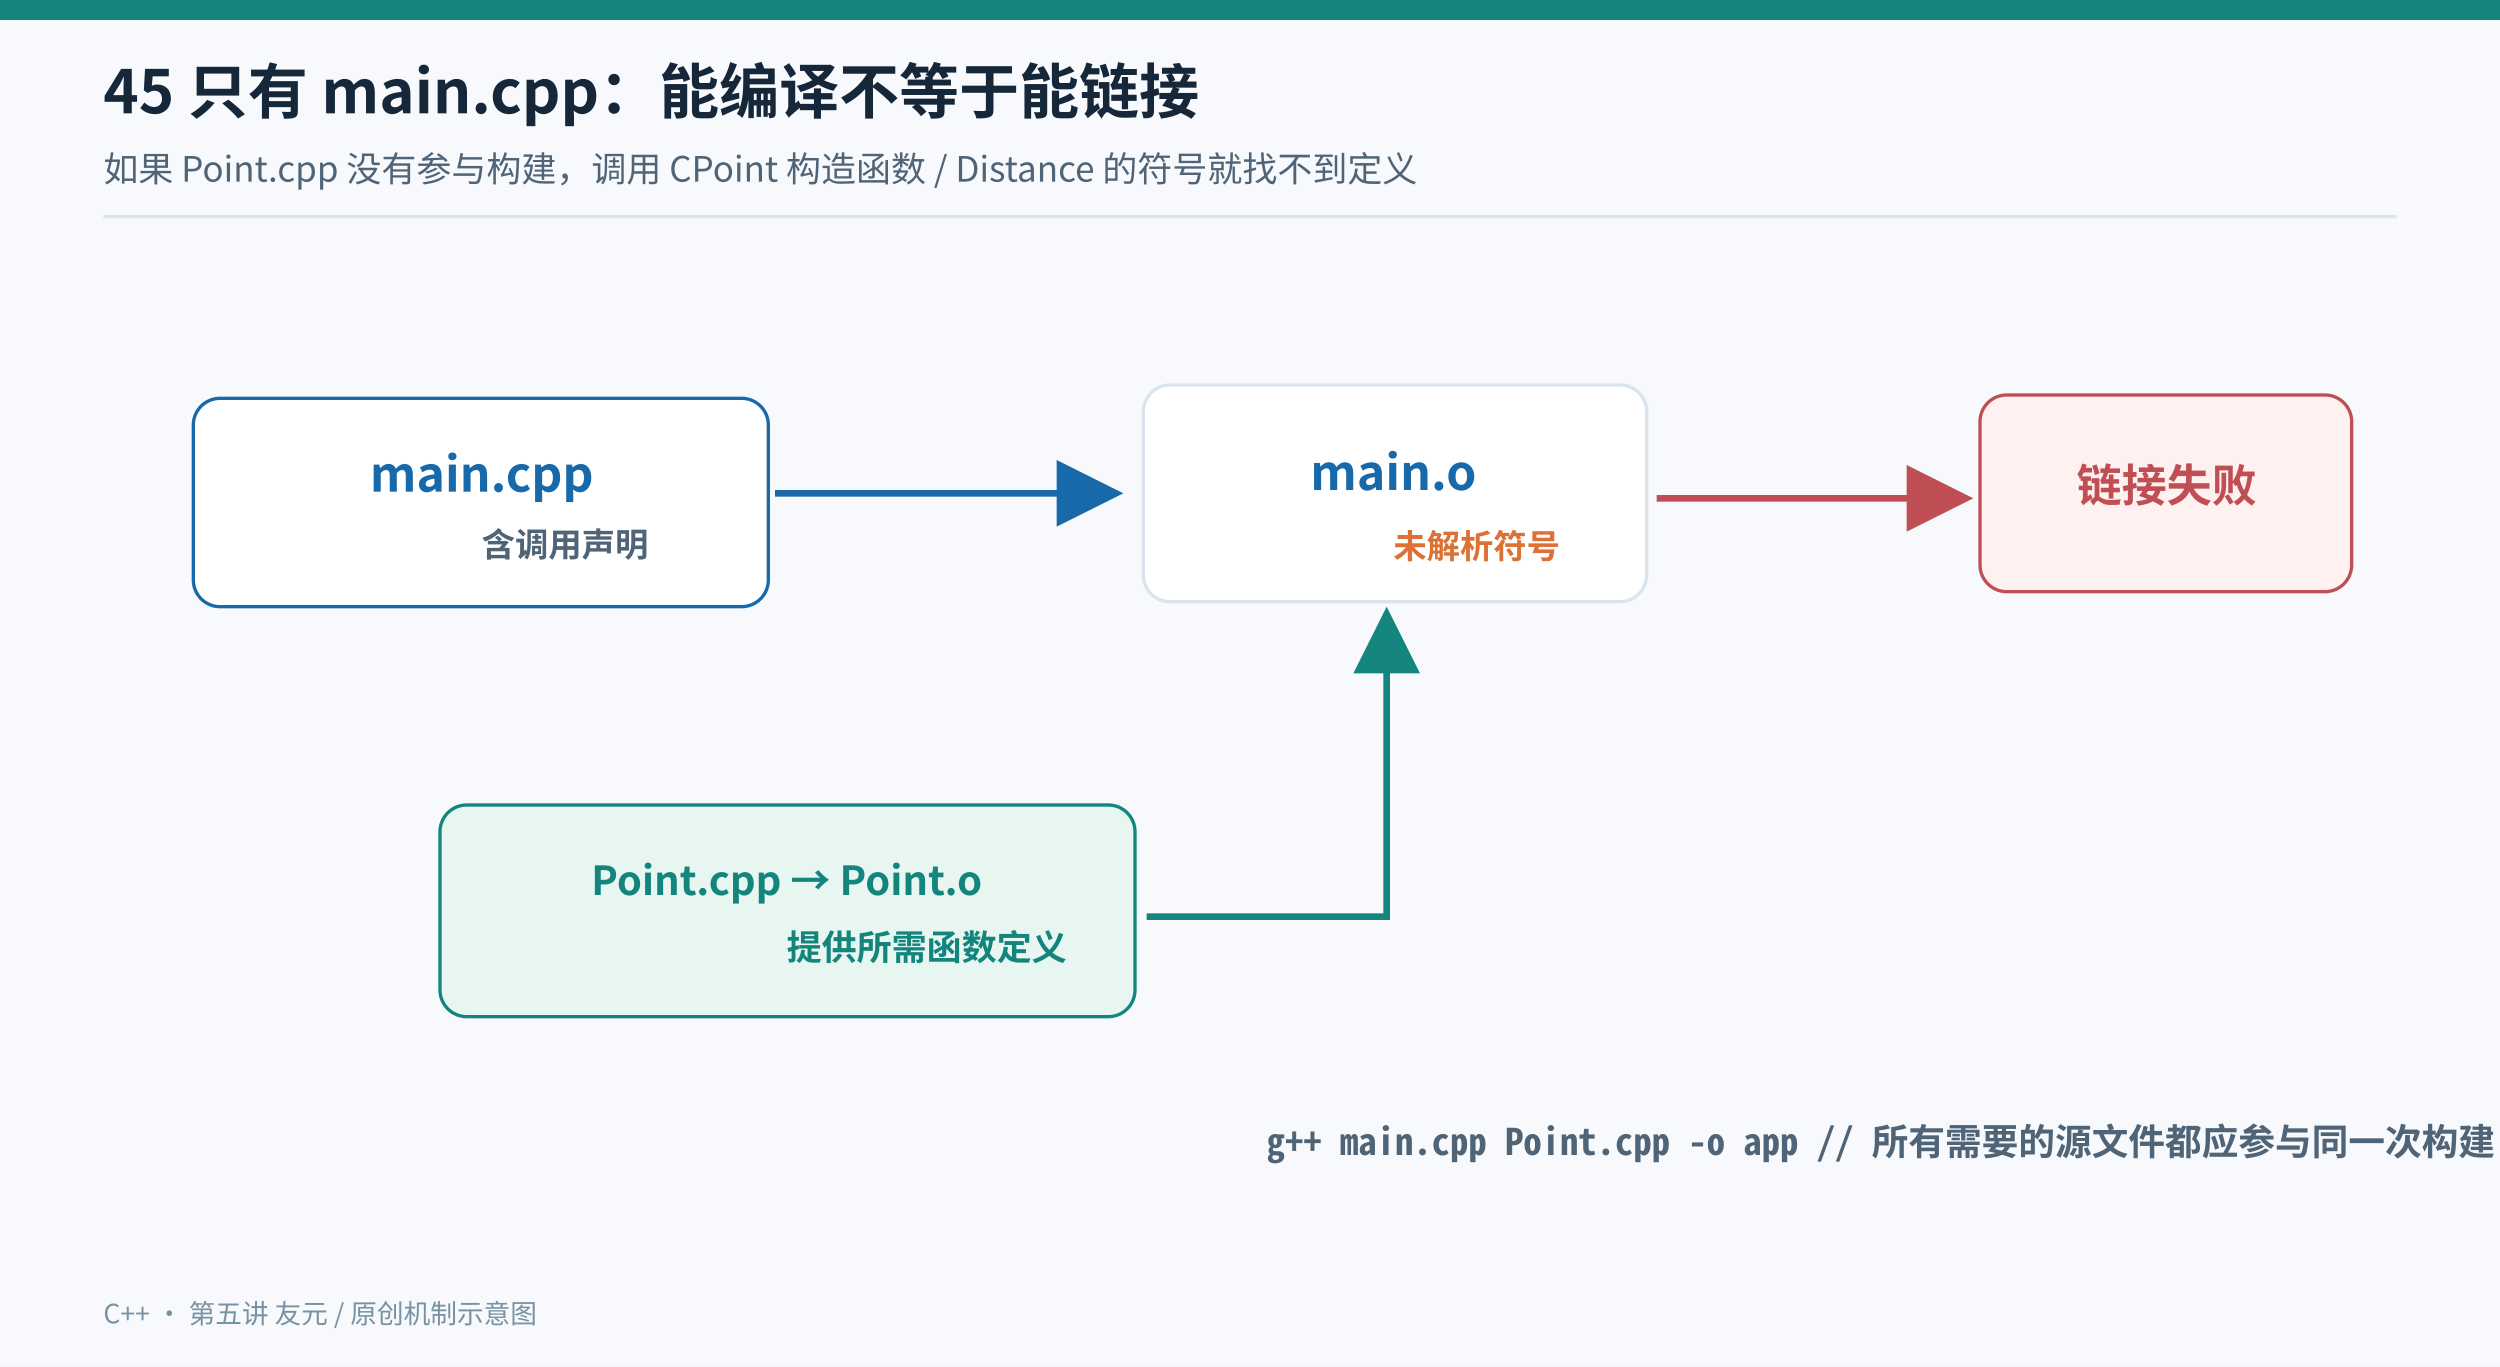
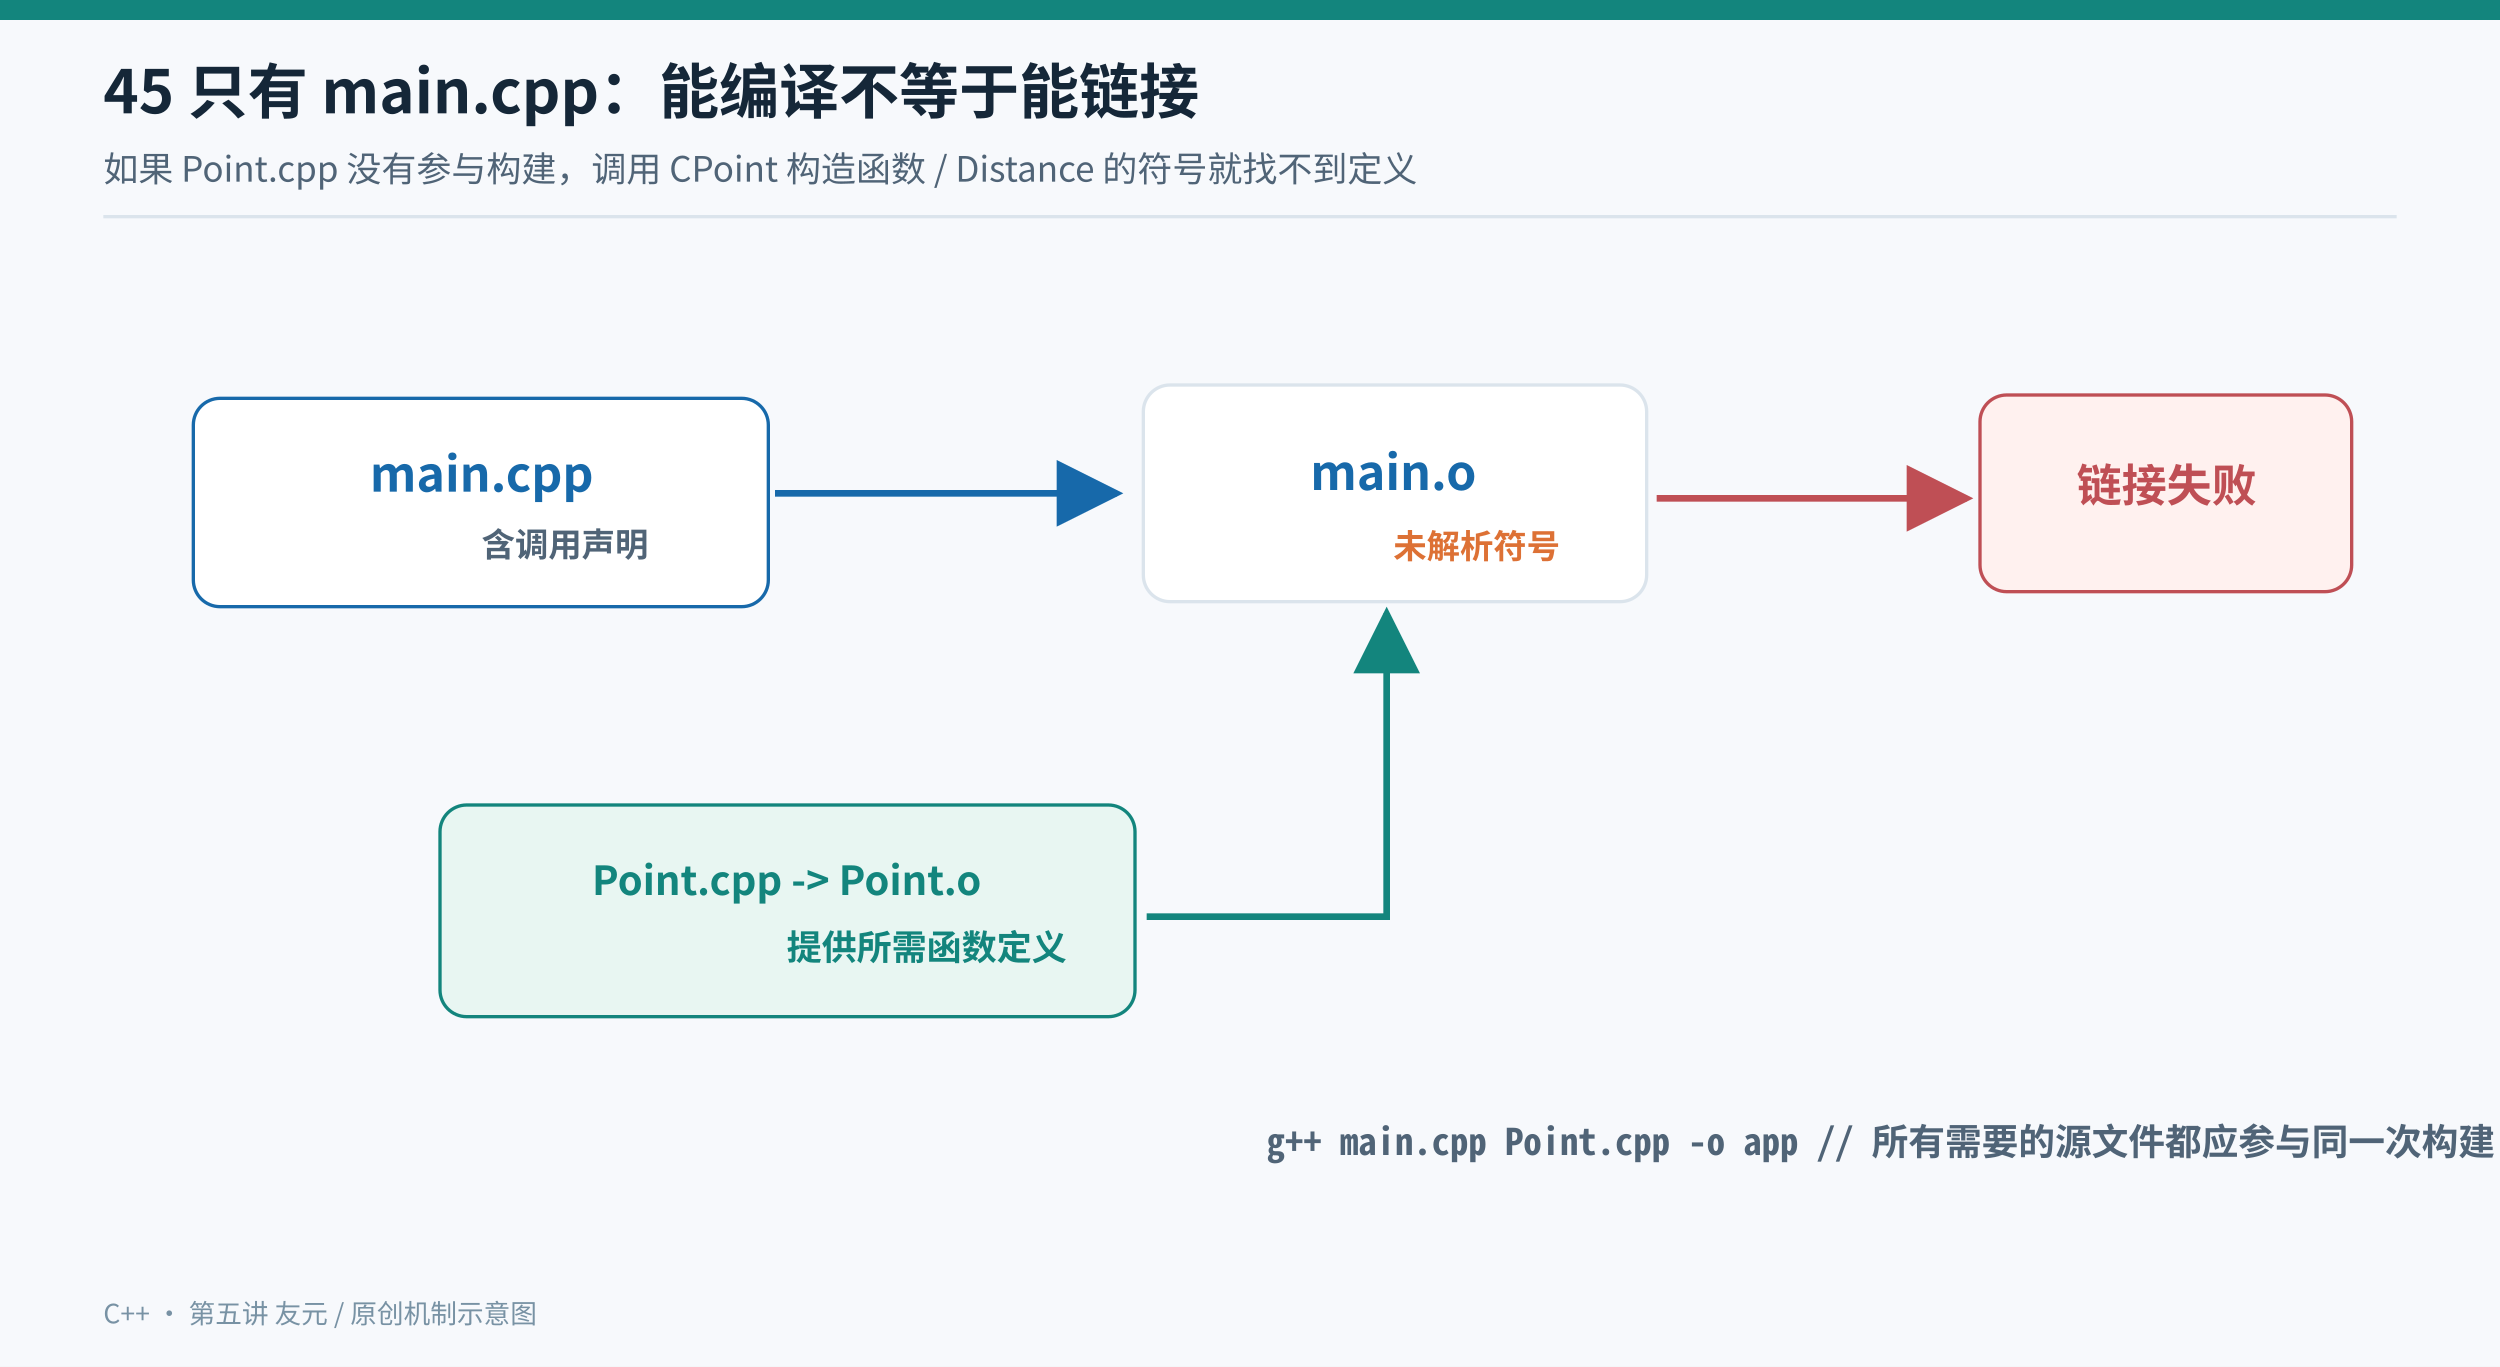
<svg xmlns="http://www.w3.org/2000/svg" baseProfile="full" height="820" version="1.1" viewBox="0 0 1500 820" width="1500">
  <defs>
    <marker id="arr-blue" markerHeight="10" markerWidth="10" orient="auto" refX="9" refY="5">
      <path d="M 0 0 L 10 5 L 0 10 Z" fill="#1769aa" />
    </marker>
    <marker id="arr-teal" markerHeight="10" markerWidth="10" orient="auto" refX="9" refY="5">
      <path d="M 0 0 L 10 5 L 0 10 Z" fill="#13857d" />
    </marker>
    <marker id="arr-red" markerHeight="10" markerWidth="10" orient="auto" refX="9" refY="5">
      <path d="M 0 0 L 10 5 L 0 10 Z" fill="#bf4f55" />
    </marker>
    <marker id="arr-orange" markerHeight="10" markerWidth="10" orient="auto" refX="9" refY="5">
      <path d="M 0 0 L 10 5 L 0 10 Z" fill="#dd7135" />
    </marker>
    <marker id="arr-gray" markerHeight="10" markerWidth="10" orient="auto" refX="9" refY="5">
      <path d="M 0 0 L 10 5 L 0 10 Z" fill="#506477" />
    </marker>
    <marker id="arr-purple" markerHeight="10" markerWidth="10" orient="auto" refX="9" refY="5">
      <path d="M 0 0 L 10 5 L 0 10 Z" fill="#7257af" />
    </marker>
  </defs>
  <rect fill="#f7f9fc" height="820" opacity="1" rx="0" ry="0" stroke="none" stroke-width="2" width="1500" x="0" y="0" />
  <rect fill="#13857d" height="12" opacity="1" rx="0" ry="0" stroke="none" stroke-width="2" width="1500" x="0" y="0" />
-   <text fill="#152738" font-family="Noto Sans CJK SC, sans-serif" font-size="36" font-weight="700" opacity="1" text-anchor="start" x="62" y="68">45  只有 main.cpp：能编译不等于能链接</text>
-   <text fill="#506477" font-family="Noto Sans CJK SC, sans-serif" font-size="21" font-weight="400" opacity="1" text-anchor="start" x="62" y="109">如果 Point.cpp 没有参与构建，调用 CPoint 构造函数 / Distance 的符号就找不到定义</text>
+   <text fill="#152738" font-family="Noto Sans CJK SC, Noto Sans SC, SimHei, Microsoft YaHei, sans-serif" font-size="36" font-weight="700" opacity="1" text-anchor="start" x="62" y="68">45  只有 main.cpp：能编译不等于能链接</text>
+   <text fill="#506477" font-family="Noto Sans CJK SC, Noto Sans SC, SimHei, Microsoft YaHei, sans-serif" font-size="21" font-weight="400" opacity="1" text-anchor="start" x="62" y="109">如果 Point.cpp 没有参与构建，调用 CPoint 构造函数 / Distance 的符号就找不到定义</text>
  <line stroke="#dbe4ec" stroke-width="2" x1="62" x2="1438" y1="130" y2="130" />
-   <text fill="#7892a4" font-family="Noto Sans CJK SC, sans-serif" font-size="16" font-weight="400" opacity="1" text-anchor="start" x="62" y="794">C++  ·  第五讲 友元   /   原创机制示意图</text>
+   <text fill="#7892a4" font-family="Noto Sans CJK SC, Noto Sans SC, SimHei, Microsoft YaHei, sans-serif" font-size="16" font-weight="400" opacity="1" text-anchor="start" x="62" y="794">C++  ·  第五讲 友元   /   原创机制示意图</text>
  <rect fill="#ffffff" height="125" opacity="1" rx="16" ry="16" stroke="#1769aa" stroke-width="2" width="345" x="116" y="239" />
-   <text fill="#1769aa" font-family="Noto Sans CJK SC, sans-serif" font-size="29" font-weight="700" opacity="1" text-anchor="middle" x="289" y="295">main.cpp</text>
-   <text fill="#506477" font-family="Noto Sans CJK SC, sans-serif" font-size="20" font-weight="700" opacity="1" text-anchor="start" x="289" y="334">含调用声明</text>
+   <text fill="#1769aa" font-family="Noto Sans CJK SC, Noto Sans SC, SimHei, Microsoft YaHei, sans-serif" font-size="29" font-weight="700" opacity="1" text-anchor="middle" x="289" y="295">main.cpp</text>
+   <text fill="#506477" font-family="Noto Sans CJK SC, Noto Sans SC, SimHei, Microsoft YaHei, sans-serif" font-size="20" font-weight="700" opacity="1" text-anchor="start" x="289" y="334">含调用声明</text>
  <path d="M465 296 L670 296" fill="none" marker-end="url(#arr-blue)" stroke="#1769aa" stroke-width="4" />
  <rect fill="#ffffff" height="130" opacity="1" rx="16" ry="16" stroke="#dbe4ec" stroke-width="2" width="302" x="686" y="231" />
-   <text fill="#1769aa" font-family="Noto Sans CJK SC, sans-serif" font-size="29" font-weight="700" opacity="1" text-anchor="middle" x="836" y="294">main.o</text>
-   <text fill="#dd7135" font-family="Noto Sans CJK SC, sans-serif" font-size="20" font-weight="700" opacity="1" text-anchor="start" x="836" y="335">未解析符号</text>
+   <text fill="#1769aa" font-family="Noto Sans CJK SC, Noto Sans SC, SimHei, Microsoft YaHei, sans-serif" font-size="29" font-weight="700" opacity="1" text-anchor="middle" x="836" y="294">main.o</text>
+   <text fill="#dd7135" font-family="Noto Sans CJK SC, Noto Sans SC, SimHei, Microsoft YaHei, sans-serif" font-size="20" font-weight="700" opacity="1" text-anchor="start" x="836" y="335">未解析符号</text>
  <path d="M994 299 L1180 299" fill="none" marker-end="url(#arr-red)" stroke="#bf4f55" stroke-width="4" />
  <rect fill="#fff1ef" height="118" opacity="1" rx="16" ry="16" stroke="#bf4f55" stroke-width="2" width="223" x="1188" y="237" />
-   <text fill="#bf4f55" font-family="Noto Sans CJK SC, sans-serif" font-size="27" font-weight="700" opacity="1" text-anchor="middle" x="1300" y="301">链接失败</text>
+   <text fill="#bf4f55" font-family="Noto Sans CJK SC, Noto Sans SC, SimHei, Microsoft YaHei, sans-serif" font-size="27" font-weight="700" opacity="1" text-anchor="middle" x="1300" y="301">链接失败</text>
  <rect fill="#e8f6f2" height="127" opacity="1" rx="16" ry="16" stroke="#13857d" stroke-width="2" width="417" x="264" y="483" />
-   <text fill="#13857d" font-family="Noto Sans CJK SC, sans-serif" font-size="24" font-weight="700" opacity="1" text-anchor="middle" x="472" y="537">Point.cpp → Point.o</text>
-   <text fill="#13857d" font-family="Noto Sans CJK SC, sans-serif" font-size="21" font-weight="700" opacity="1" text-anchor="start" x="472" y="576">提供所需函数定义</text>
+   <text fill="#13857d" font-family="Noto Sans CJK SC, Noto Sans SC, SimHei, Microsoft YaHei, sans-serif" font-size="24" font-weight="700" opacity="1" text-anchor="middle" x="472" y="537">Point.cpp  -&gt;  Point.o</text>
+   <text fill="#13857d" font-family="Noto Sans CJK SC, Noto Sans SC, SimHei, Microsoft YaHei, sans-serif" font-size="21" font-weight="700" opacity="1" text-anchor="start" x="472" y="576">提供所需函数定义</text>
  <path d="M688 550 L832 550 L832 368" fill="none" marker-end="url(#arr-teal)" stroke="#13857d" stroke-width="4" />
-   <text fill="#506477" font-family="Noto Sans Mono CJK SC, Noto Sans CJK SC, sans-serif" font-size="22" font-weight="700" opacity="1" text-anchor="start" x="760" y="693">g++ main.cpp Point.cpp -o app  // 所有需要的源文件都应参与同一次构建</text>
+   <text fill="#506477" font-family="Noto Sans Mono CJK SC, Noto Sans CJK SC, Noto Sans Mono, monospace" font-size="22" font-weight="700" opacity="1" text-anchor="start" x="760" y="693">g++ main.cpp Point.cpp -o app  // 所有需要的源文件都应参与同一次构建</text>
</svg>
